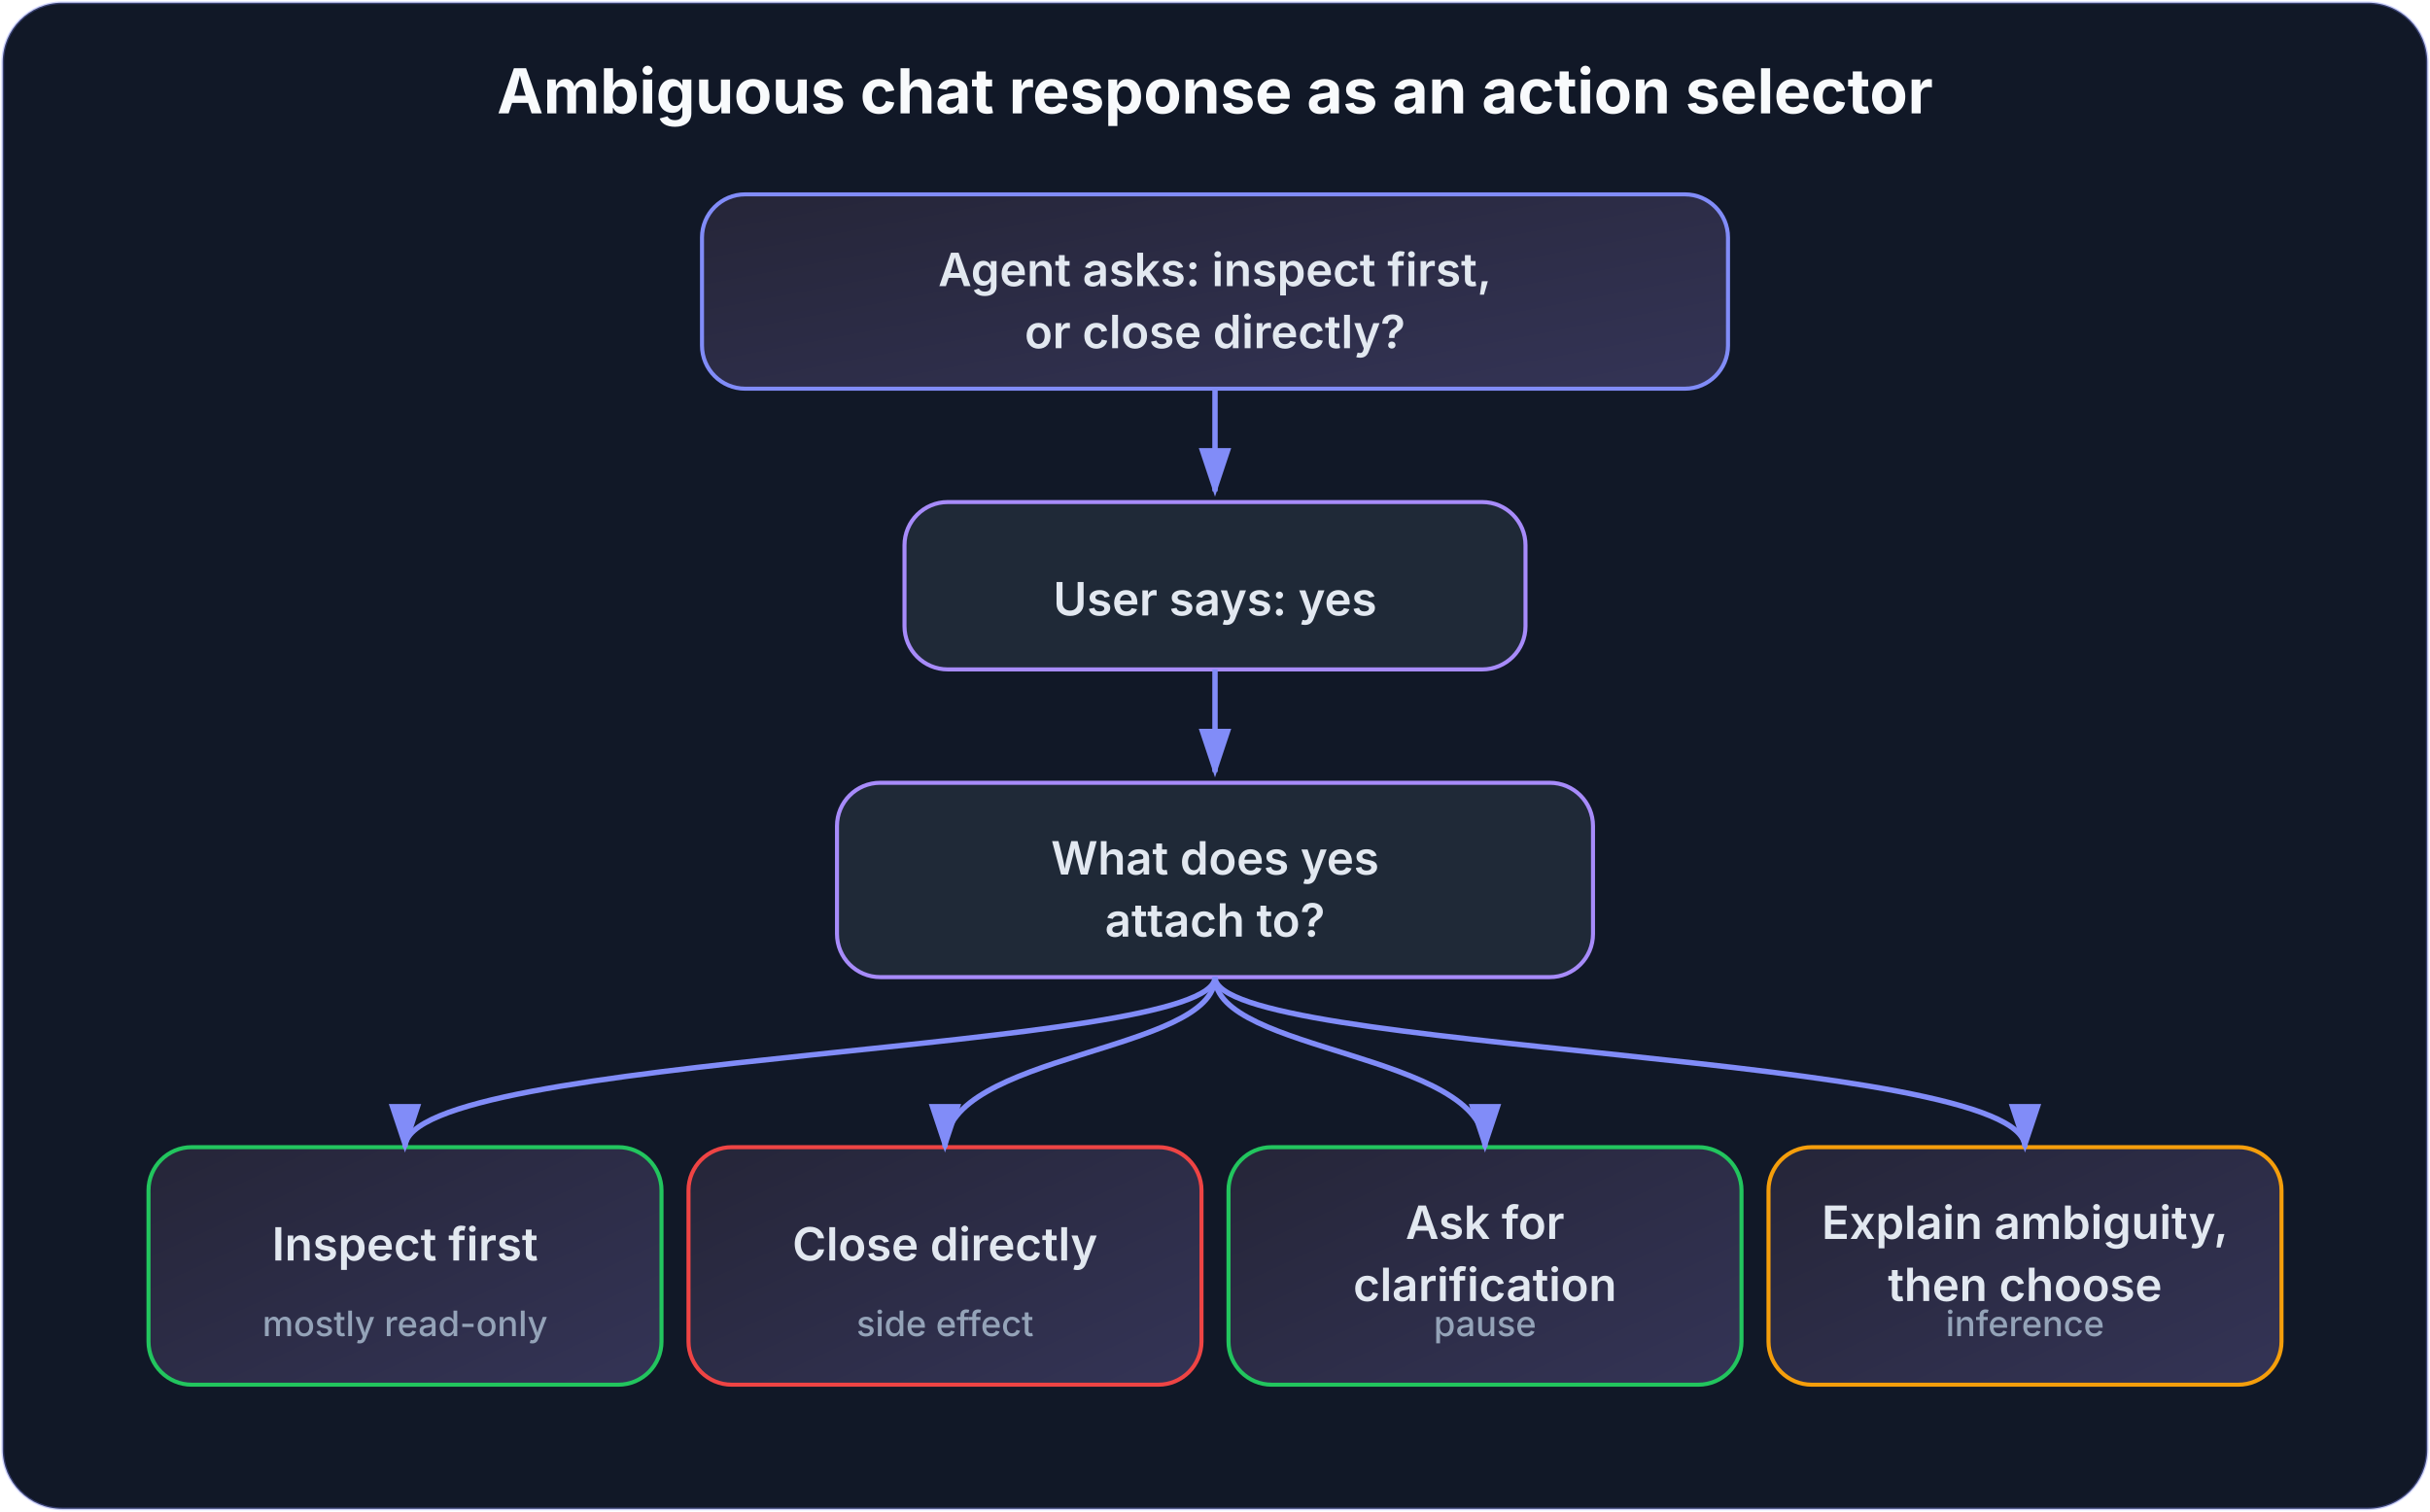
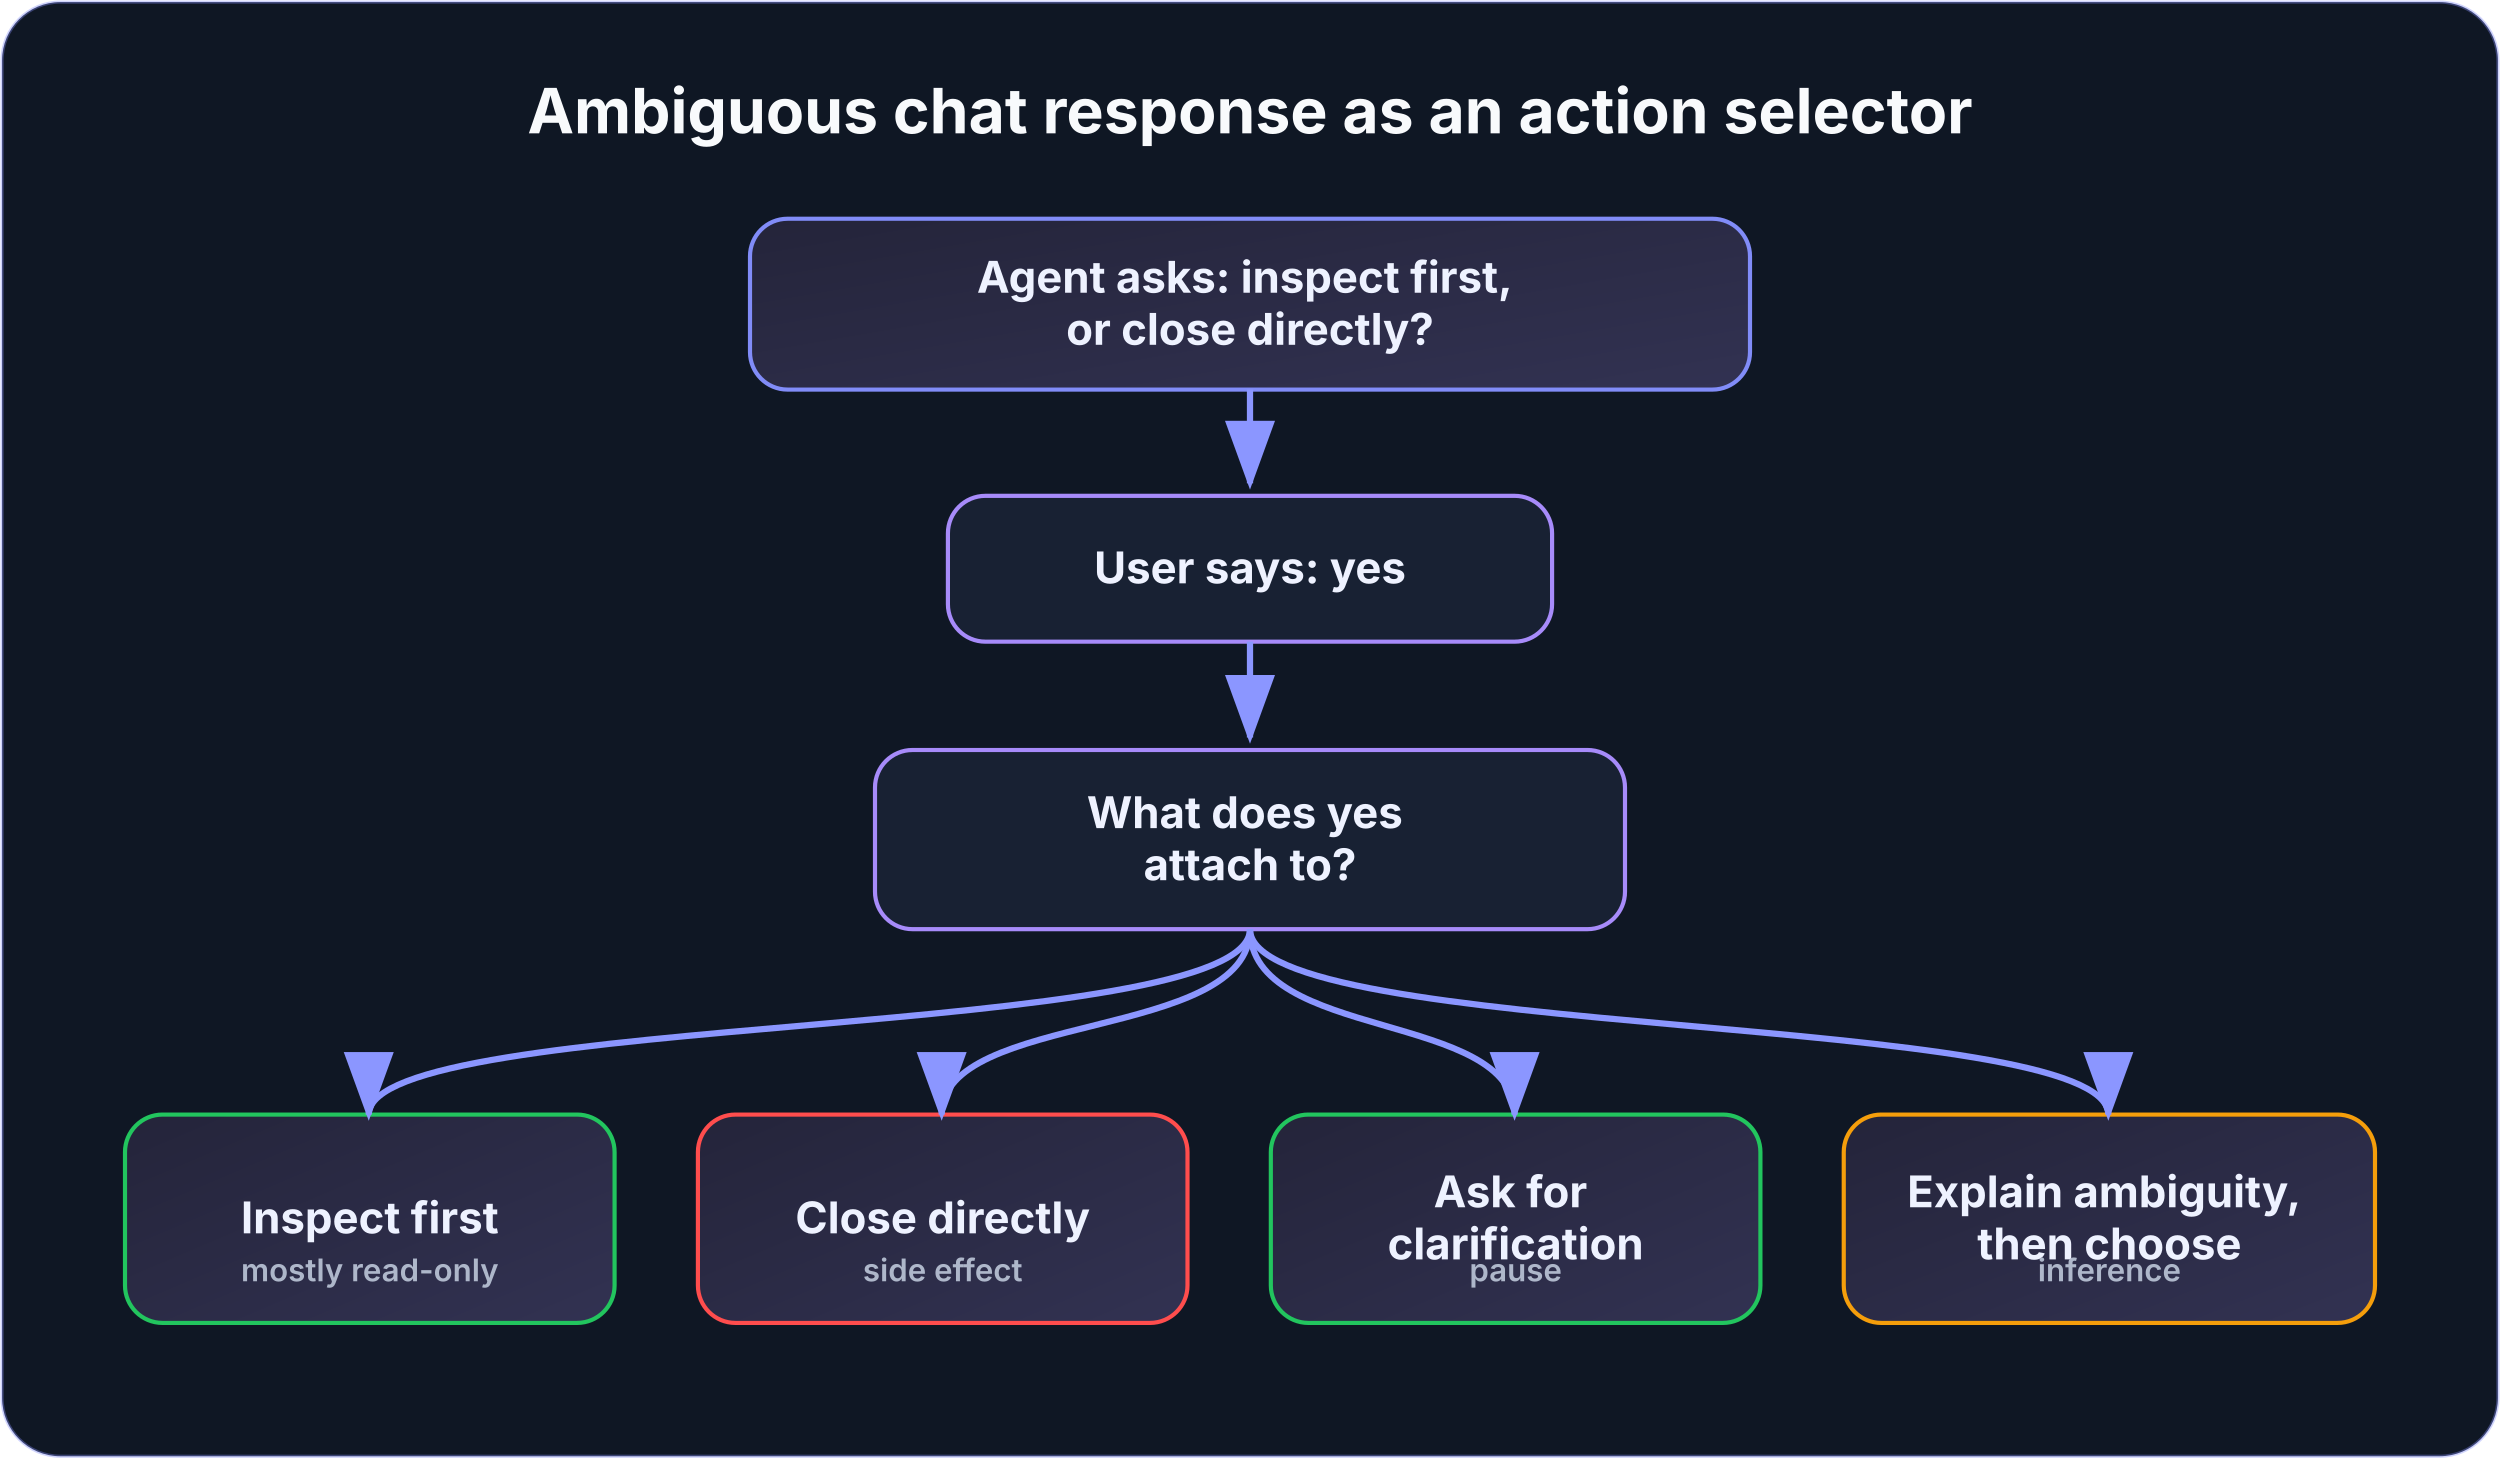
- <svg xmlns="http://www.w3.org/2000/svg" width="900" height="560" viewBox="0 0 900 560" role="img">
+ <svg xmlns="http://www.w3.org/2000/svg" width="1200" height="700" viewBox="0 0 1200 700" role="img">
  <defs>
    <linearGradient id="node" x1="0" x2="1" y1="0" y2="1">
-       <stop offset="0%" stop-color="#252538" />
-       <stop offset="100%" stop-color="#343456" />
+       <stop offset="0%" stop-color="#24243a" />
+       <stop offset="100%" stop-color="#323252" />
    </linearGradient>
-     <marker id="arrow" markerWidth="10" markerHeight="10" refX="8" refY="3" orient="auto" markerUnits="strokeWidth">
-       <path d="M0,0 L0,6 L9,3 z" fill="#818cf8" />
+     <marker id="arrow" markerWidth="12" markerHeight="12" refX="10" refY="4" orient="auto" markerUnits="strokeWidth">
+       <path d="M0,0 L0,8 L11,4 z" fill="#8b96ff" />
    </marker>
    <style>
-       .bg { fill: #111827; stroke: rgba(129,140,248,.35); stroke-width: 1; }
-       .box { fill: url(#node); stroke: #818cf8; stroke-width: 1.5; rx: 16; }
+       .bg { fill: #0f1724; stroke: rgba(129,140,248,.38); stroke-width: 1.5; }
+       .box { fill: url(#node); stroke: #818cf8; stroke-width: 2; }
      .safe { stroke: #22c55e; }
      .risk { stroke: #f59e0b; }
-       .danger { stroke: #ef4444; }
-       .decision { fill: #1f2937; stroke: #a78bfa; stroke-width: 1.5; }
-       .title { fill: #f8fafc; font: 700 23px Inter, ui-sans-serif, system-ui, sans-serif; }
-       .text { fill: #e2e8f0; font: 600 17px Inter, ui-sans-serif, system-ui, sans-serif; }
-       .small { fill: #cbd5e1; font: 500 14px Inter, ui-sans-serif, system-ui, sans-serif; }
-       .muted { fill: #94a3b8; font: 500 13px Inter, ui-sans-serif, system-ui, sans-serif; }
-       .line { stroke: #818cf8; stroke-width: 2; fill: none; marker-end: url(#arrow); }
+       .danger { stroke: #ff4d4d; }
+       .decision { fill: #182133; stroke: #a78bfa; stroke-width: 2; }
+       .title { fill: #f8fafc; font: 700 30px Inter, ui-sans-serif, system-ui, sans-serif; }
+       .text { fill: #eef2ff; font: 700 21px Inter, ui-sans-serif, system-ui, sans-serif; }
+       .small { fill: #d3d9e8; font: 600 17px Inter, ui-sans-serif, system-ui, sans-serif; }
+       .muted { fill: #aeb7ca; font: 600 15px Inter, ui-sans-serif, system-ui, sans-serif; }
+       .line { stroke: #8b96ff; stroke-width: 3; fill: none; marker-end: url(#arrow); }
      .line-safe { stroke: #22c55e; }
      .line-risk { stroke: #f59e0b; }
    </style>
  </defs>
-   <rect class="bg" x="1" y="1" width="898" height="558" rx="22" />
-   <text class="title" x="450" y="42" text-anchor="middle">Ambiguous chat response as an action selector</text>
-   <rect class="box " x="260" y="72" width="380" height="72" rx="16" />
-   <text class="text" x="450.0" y="106" text-anchor="middle">Agent asks: inspect first,</text>
-   <text class="text" x="450.0" y="129" text-anchor="middle">or close directly?</text>
-   <path class="line" d="M450 144 L450 182" />
-   <rect class="box decision" x="335" y="186" width="230" height="62" rx="16" />
-   <text class="text" x="450.0" y="228" text-anchor="middle">User says: yes</text>
-   <path class="line" d="M450 248 L450 286" />
-   <rect class="box decision" x="310" y="290" width="280" height="72" rx="16" />
-   <text class="text" x="450.0" y="324" text-anchor="middle">What does yes</text>
-   <text class="text" x="450.0" y="347" text-anchor="middle">attach to?</text>
-   <rect class="box safe" x="55" y="425" width="190" height="88" rx="16" />
-   <text class="text" x="150.0" y="467" text-anchor="middle">Inspect first</text>
-   <text class="muted" x="150.0" y="495" text-anchor="middle">mostly read-only</text>
-   <rect class="box danger" x="255" y="425" width="190" height="88" rx="16" />
-   <text class="text" x="350.0" y="467" text-anchor="middle">Close directly</text>
-   <text class="muted" x="350.0" y="495" text-anchor="middle">side effect</text>
-   <rect class="box safe" x="455" y="425" width="190" height="88" rx="16" />
-   <text class="text" x="550.0" y="459" text-anchor="middle">Ask for</text>
-   <text class="text" x="550.0" y="482" text-anchor="middle">clarification</text>
-   <text class="muted" x="550.0" y="495" text-anchor="middle">pause</text>
-   <rect class="box risk" x="655" y="425" width="190" height="88" rx="16" />
-   <text class="text" x="750.0" y="459" text-anchor="middle">Explain ambiguity,</text>
-   <text class="text" x="750.0" y="482" text-anchor="middle">then choose</text>
-   <text class="muted" x="750.0" y="495" text-anchor="middle">inference</text>
-   <path class="line" d="M450 362 C450 390 150 390 150 425" />
-   <path class="line" d="M450 362 C450 390 350 390 350 425" />
-   <path class="line" d="M450 362 C450 390 550 390 550 425" />
-   <path class="line" d="M450 362 C450 390 750 390 750 425" />
+   <rect class="bg" x="1" y="1" width="1198" height="698" rx="28" />
+   <text class="title" x="600" y="64" text-anchor="middle">
+     <tspan x="600" dy="0">Ambiguous chat response as an action selector</tspan>
+   </text>
+   <rect class="box" x="360" y="105" width="480" height="82" rx="18" />
+   <text class="text" x="600.0" y="140.5" text-anchor="middle">
+     <tspan x="600.0" dy="0">Agent asks: inspect first,</tspan>
+     <tspan x="600.0" dy="25">or close directly?</tspan>
+   </text>
+   <path class="line" d="M600 187 L600 232" />
+   <rect class="box decision" x="455" y="238" width="290" height="70" rx="18" />
+   <text class="text" x="600.0" y="280.0" text-anchor="middle">
+     <tspan x="600.0" dy="0">User says: yes</tspan>
+   </text>
+   <path class="line" d="M600 308 L600 354" />
+   <rect class="box decision" x="420" y="360" width="360" height="86" rx="18" />
+   <text class="text" x="600.0" y="397.5" text-anchor="middle">
+     <tspan x="600.0" dy="0">What does yes</tspan>
+     <tspan x="600.0" dy="25">attach to?</tspan>
+   </text>
+   <rect class="box safe" x="60" y="535" width="235" height="100" rx="18" />
+   <text class="text" x="177.5" y="592.0" text-anchor="middle">
+     <tspan x="177.5" dy="0">Inspect first</tspan>
+   </text>
+   <text class="muted" x="177.5" y="615" text-anchor="middle">
+     <tspan x="177.5" dy="0">mostly read-only</tspan>
+   </text>
+   <rect class="box danger" x="335" y="535" width="235" height="100" rx="18" />
+   <text class="text" x="452.5" y="592.0" text-anchor="middle">
+     <tspan x="452.5" dy="0">Close directly</tspan>
+   </text>
+   <text class="muted" x="452.5" y="615" text-anchor="middle">
+     <tspan x="452.5" dy="0">side effect</tspan>
+   </text>
+   <rect class="box safe" x="610" y="535" width="235" height="100" rx="18" />
+   <text class="text" x="727.5" y="579.5" text-anchor="middle">
+     <tspan x="727.5" dy="0">Ask for</tspan>
+     <tspan x="727.5" dy="25">clarification</tspan>
+   </text>
+   <text class="muted" x="727.5" y="615" text-anchor="middle">
+     <tspan x="727.5" dy="0">pause</tspan>
+   </text>
+   <rect class="box risk" x="885" y="535" width="255" height="100" rx="18" />
+   <text class="text" x="1012.5" y="579.5" text-anchor="middle">
+     <tspan x="1012.5" dy="0">Explain ambiguity,</tspan>
+     <tspan x="1012.5" dy="25">then choose</tspan>
+   </text>
+   <text class="muted" x="1012.5" y="615" text-anchor="middle">
+     <tspan x="1012.5" dy="0">inference</tspan>
+   </text>
+   <path class="line" d="M600 446 C600 500 177 485 177 535" />
+   <path class="line" d="M600 446 C600 500 452 485 452 535" />
+   <path class="line" d="M600 446 C600 500 727 485 727 535" />
+   <path class="line" d="M600 446 C600 500 1012 485 1012 535" />
</svg>
